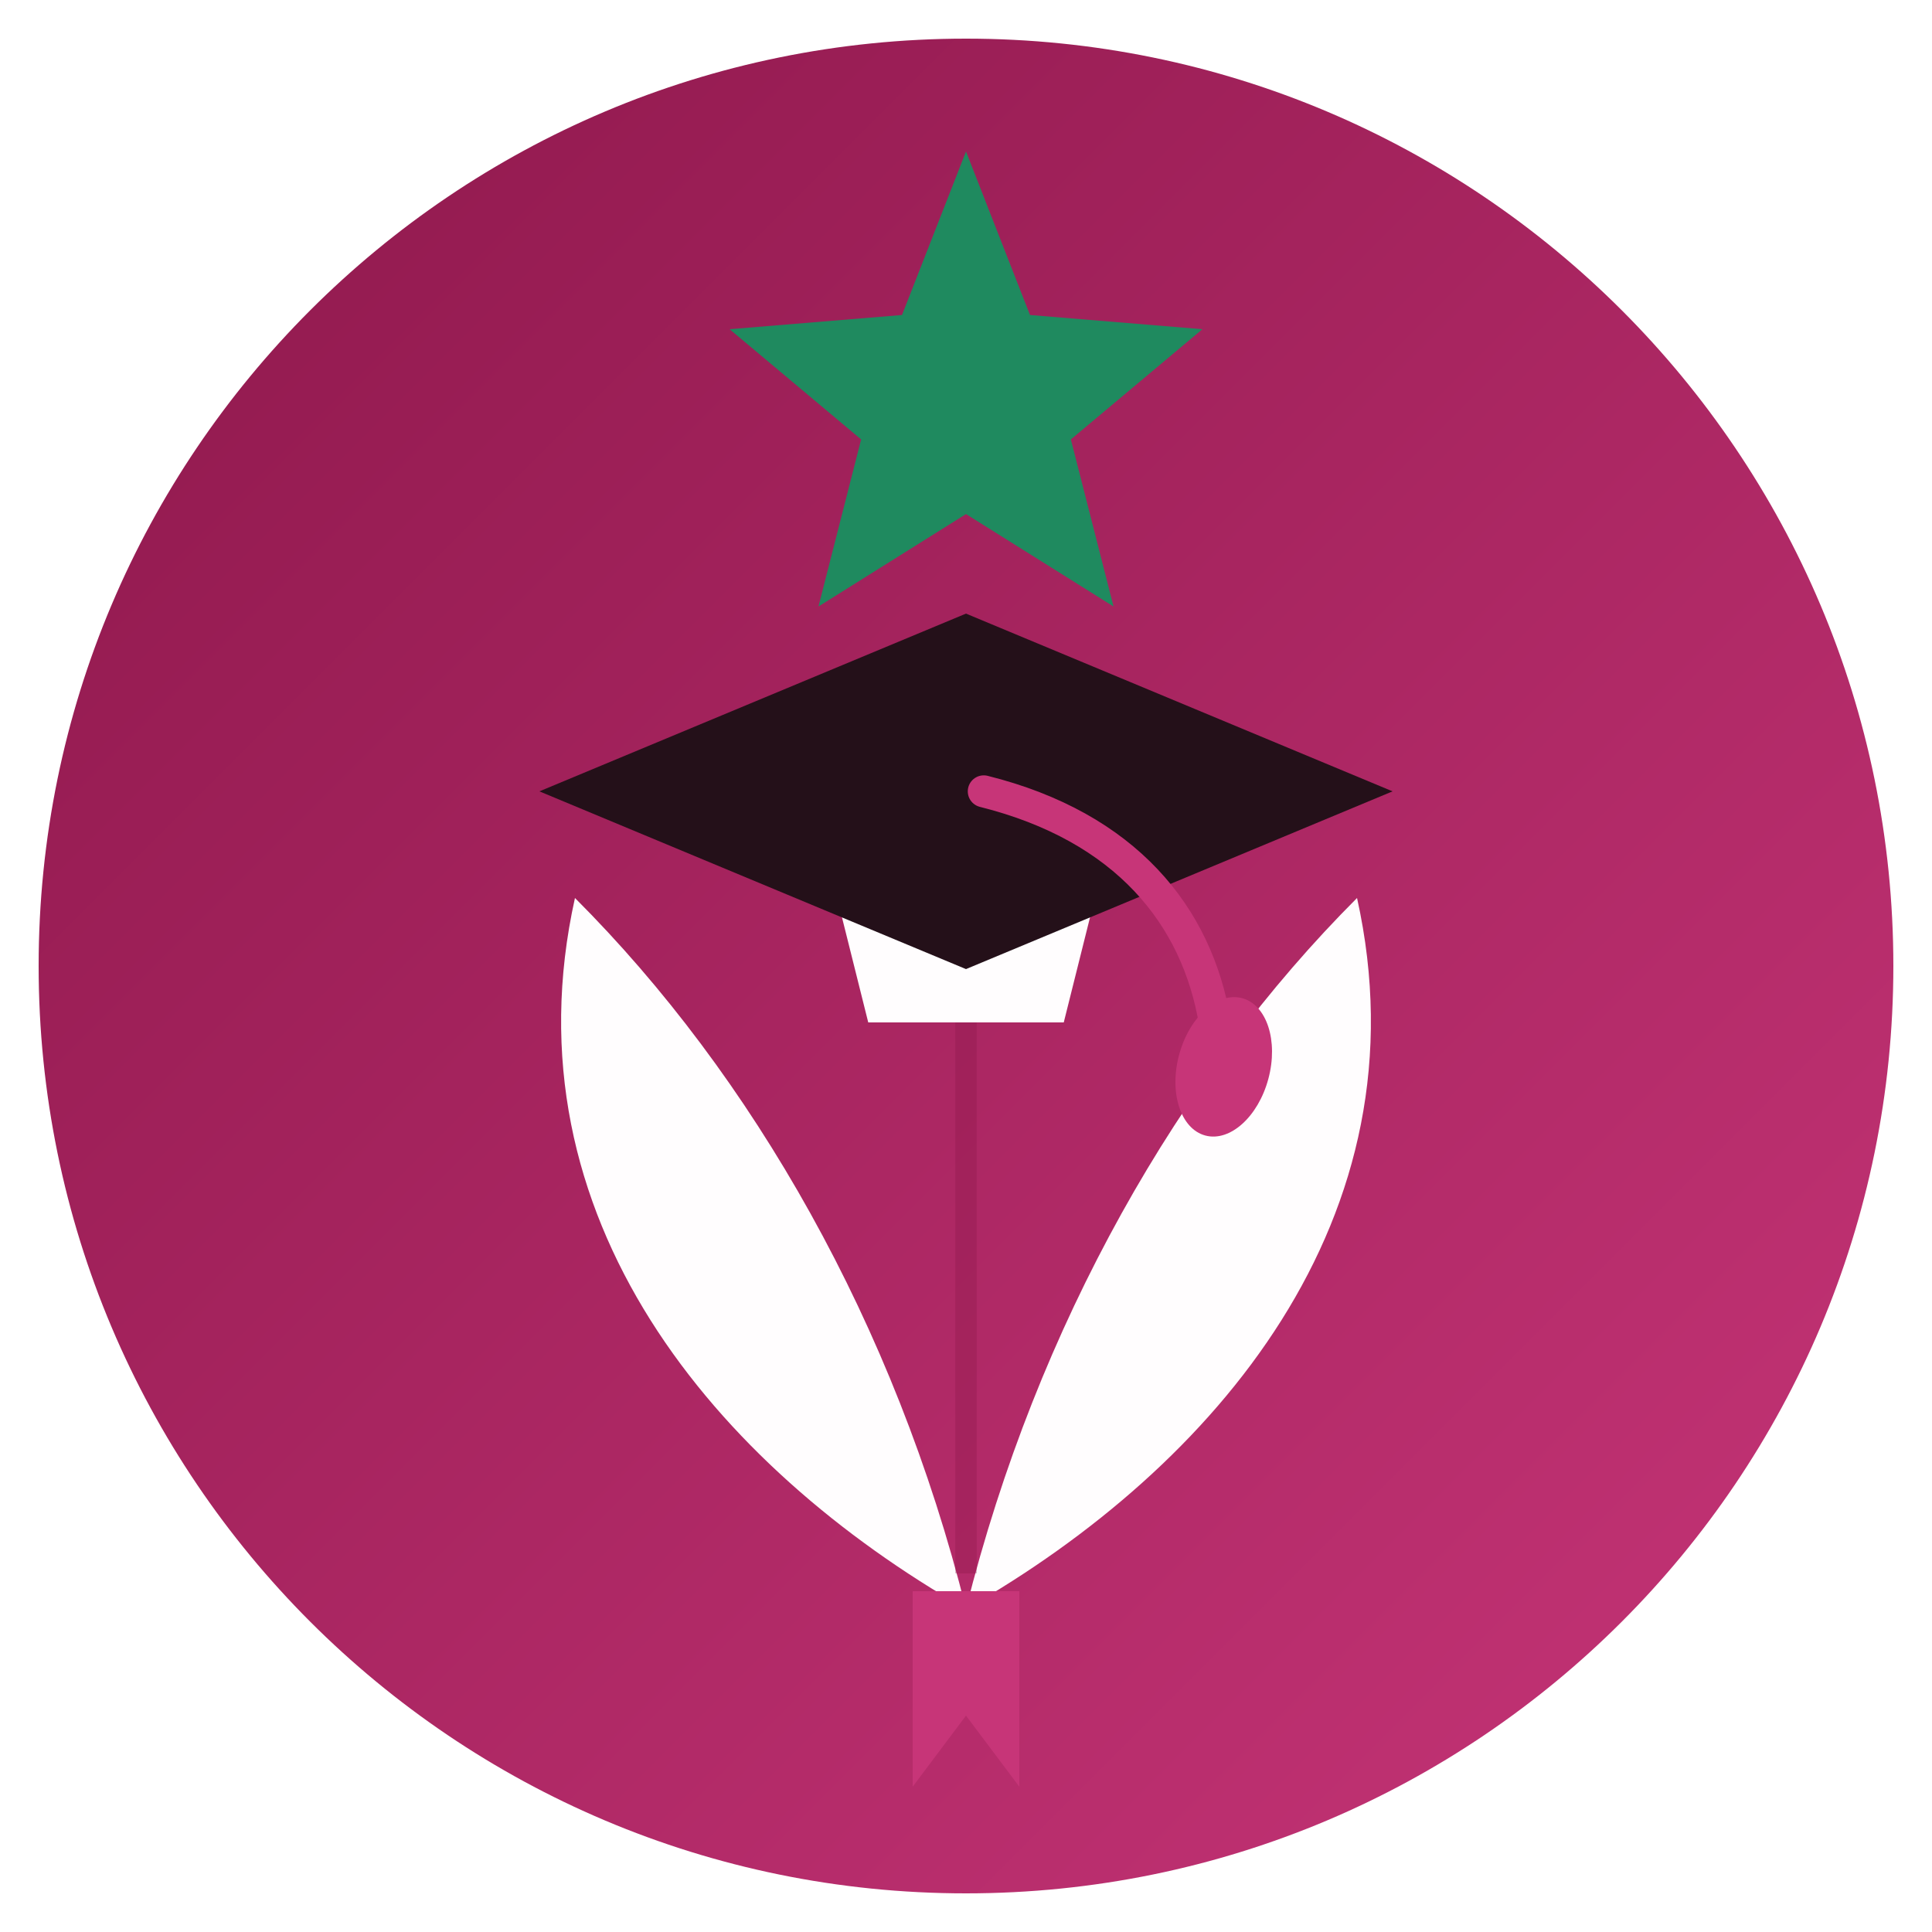
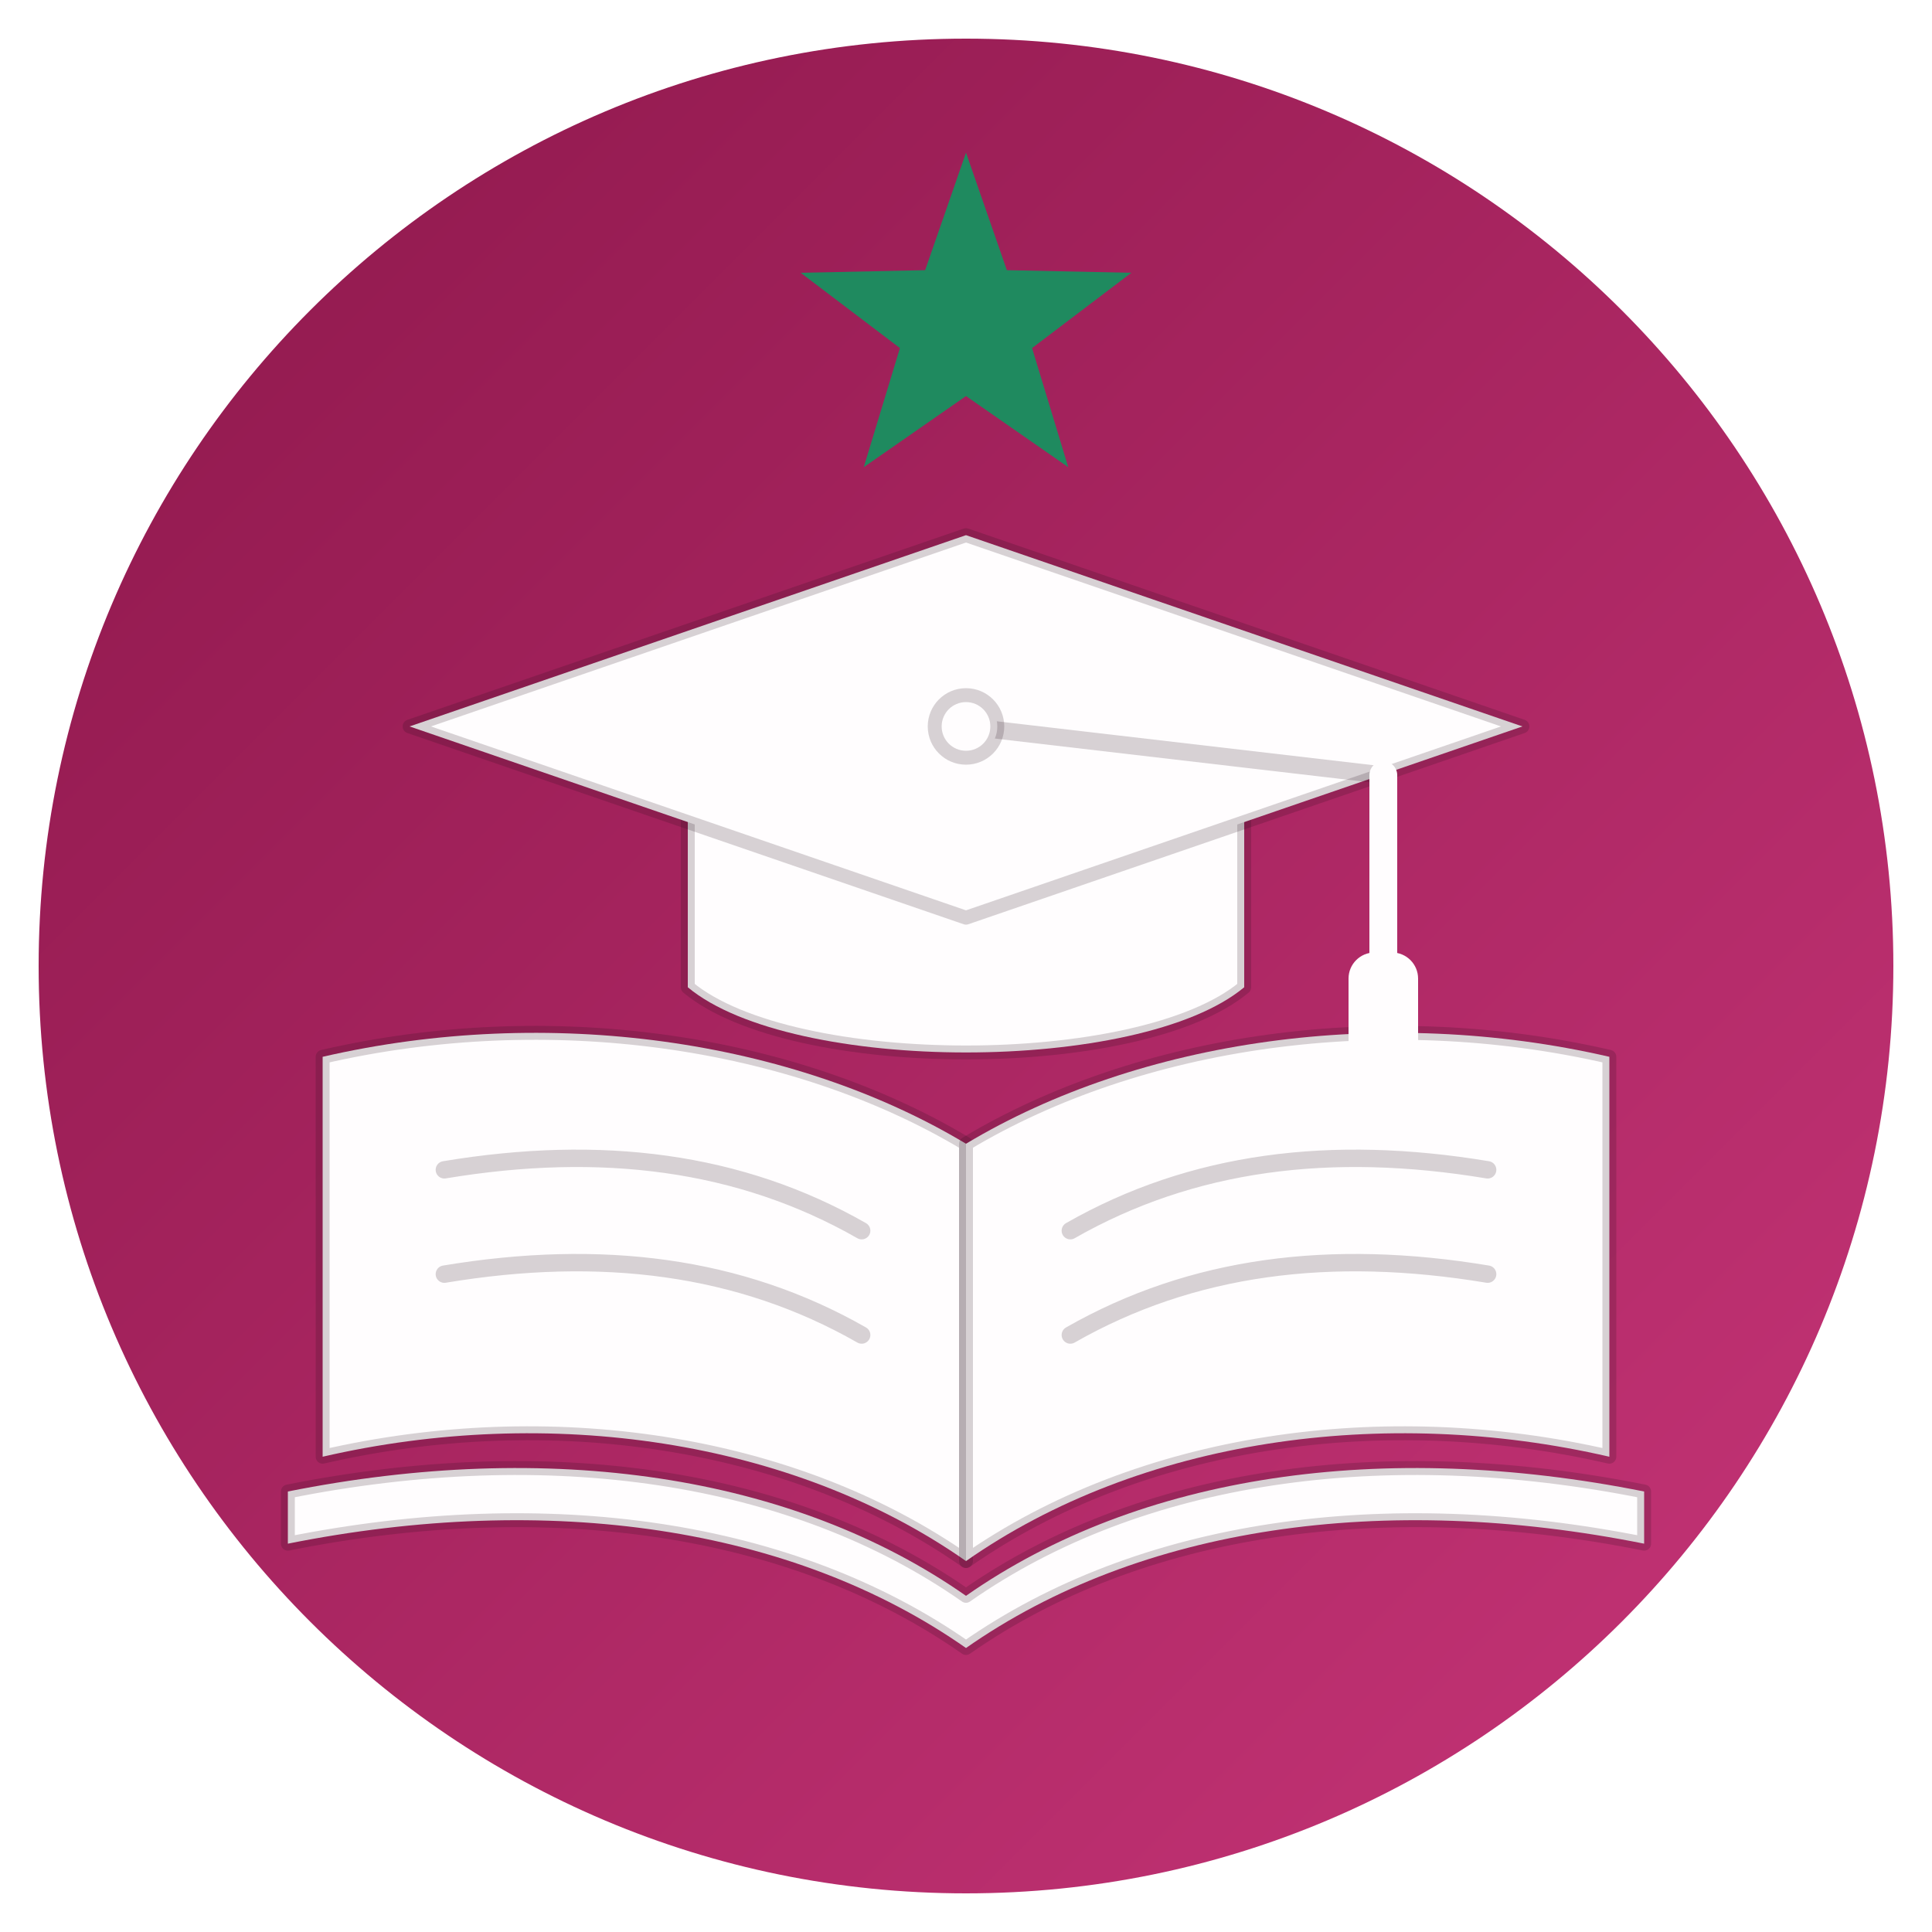
<svg xmlns="http://www.w3.org/2000/svg" viewBox="0 0 100 100">
  <defs>
    <linearGradient id="g" x1="0%" y1="0%" x2="100%" y2="100%">
      <stop offset="0%" stop-color="#8D174B" />
      <stop offset="100%" stop-color="#C73578" />
    </linearGradient>
  </defs>
  <circle cx="50" cy="50" r="48" fill="url(#g)" />
-   <g transform="translate(50,52) scale(0.92) translate(-50,-50)">
-     <path d="M50 84 C 36 76 24 62 28 44 C 38 54 46 68 50 84 Z" fill="#FFFDFE" />
-     <path d="M50 84 C 64 76 76 62 72 44 C 62 54 54 68 50 84 Z" fill="#FFFDFE" />
-     <line x1="50" y1="82" x2="50" y2="48" stroke="#8D174B" stroke-width="1.2" opacity="0.35" />
-     <path d="M47 83 L53 83 L53 94 L50 90 L47 94 Z" fill="#C73578" />
-     <path d="M41 37 L59 37 L55.5 51 L44.5 51 Z" fill="#FFFDFE" />
-     <path d="M50 28 L74 38 L50 48 L26 38 Z" fill="#241019" />
-     <circle cx="50" cy="37.5" r="2.2" fill="#241019" />
-     <path d="M51 38 C 59 40 63 45 64 51" fill="none" stroke="#C73578" stroke-width="1.8" stroke-linecap="round" />
-     <ellipse cx="64.5" cy="53.5" rx="2.6" ry="4" fill="#C73578" transform="rotate(15 64.5 53.5)" />
-     <path d="M50 2 L53.6 11.2 L63.3 12 L55.9 18.2 L58.3 27.6 L50 22.4 L41.7 27.6 L44.1 18.2 L36.7 12 L46.4 11.2 Z" fill="#1F8A5F" />
+   <g transform="translate(50,52) scale(0.9) translate(-50,-50)" stroke-linejoin="round">
+     <path d="M50 84 C 40 77 26 75 11 78 L 11 81 C 26 78 40 80 50 87 C 60 80 74 78 89 81 L 89 78 C 74 75 60 77 50 84 Z" fill="#FFFDFE" stroke="rgba(36,16,25,0.18)" stroke-width="0.8" />
+     <path d="M50 58 C 40 52 26 50 13 53 L 13 76 C 26 73 40 75 50 82 Z" fill="#FFFDFE" stroke="rgba(36,16,25,0.18)" stroke-width="0.8" />
+     <path d="M50 58 C 60 52 74 50 87 53 L 87 76 C 74 73 60 75 50 82 Z" fill="#FFFDFE" stroke="rgba(36,16,25,0.18)" stroke-width="0.8" />
+     <g fill="none" stroke="rgba(36,16,25,0.18)" stroke-width="1" stroke-linecap="round">
+       <path d="M44 63 C 37 59 29 58 20 59.5" />
+       <path d="M44 69 C 37 65 29 64 20 65.5" />
+       <path d="M56 63 C 63 59 71 58 80 59.5" />
+       <path d="M56 69 C 63 65 71 64 80 65.5" />
+     </g>
+     <path d="M34 38 L34 49 C 40 54 60 54 66 49 L66 38 Z" fill="#FFFDFE" stroke="rgba(36,16,25,0.18)" stroke-width="0.8" />
+     <path d="M50 23 L82 34 L50 45 L18 34 Z" fill="#FFFDFE" stroke="rgba(36,16,25,0.18)" stroke-width="0.8" />
+     <path d="M50 34 L74 36.8" fill="none" stroke="rgba(36,16,25,0.18)" stroke-width="1" stroke-linecap="round" />
+     <circle cx="50" cy="34" r="1.8" fill="#FFFDFE" stroke="rgba(36,16,25,0.18)" stroke-width="0.8" />
+     <path d="M74 36.8 L74 48" fill="none" stroke="#FFFDFE" stroke-width="1.6" stroke-linecap="round" />
+     <rect x="72" y="47" width="4" height="7" rx="1.5" fill="#FFFDFE" />
+     <path d="M50 1 L52.35 7.76 L59.51 7.91 L53.8 12.24 L55.88 19.09 L50 15 L44.12 19.09 L46.2 12.24 L40.49 7.91 L47.65 7.76 Z" fill="#1F8A5F" />
  </g>
</svg>
